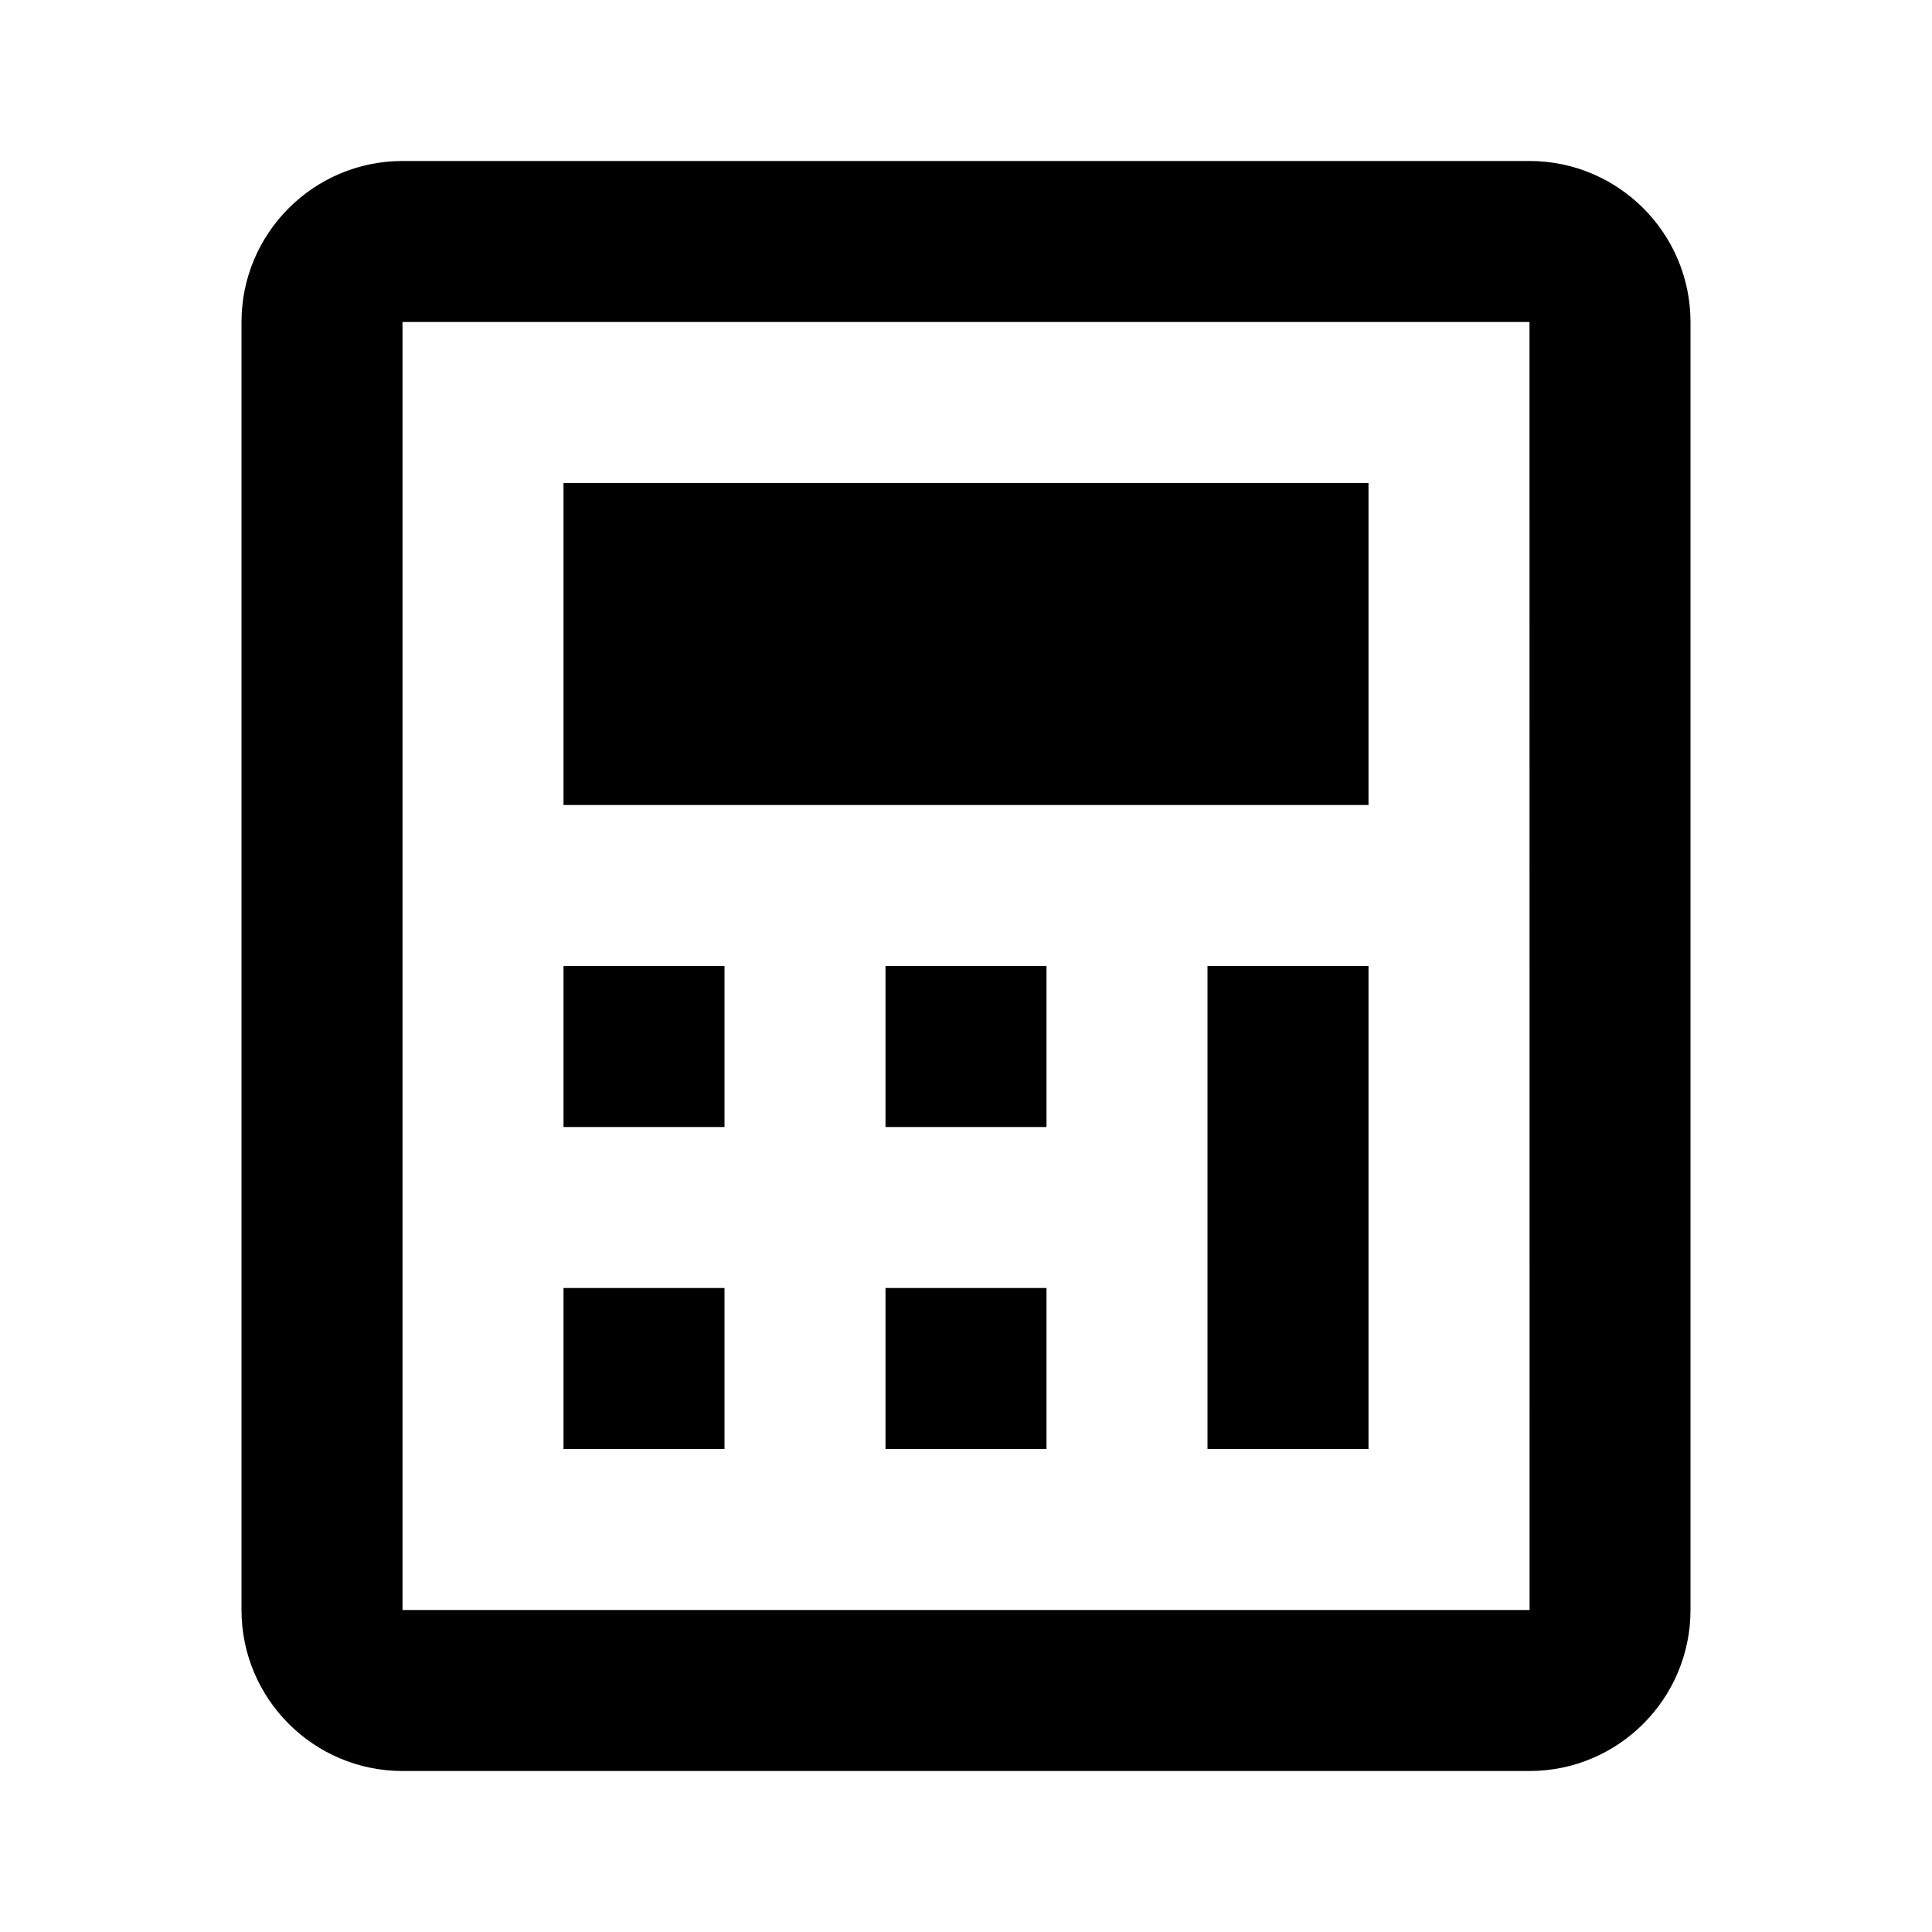
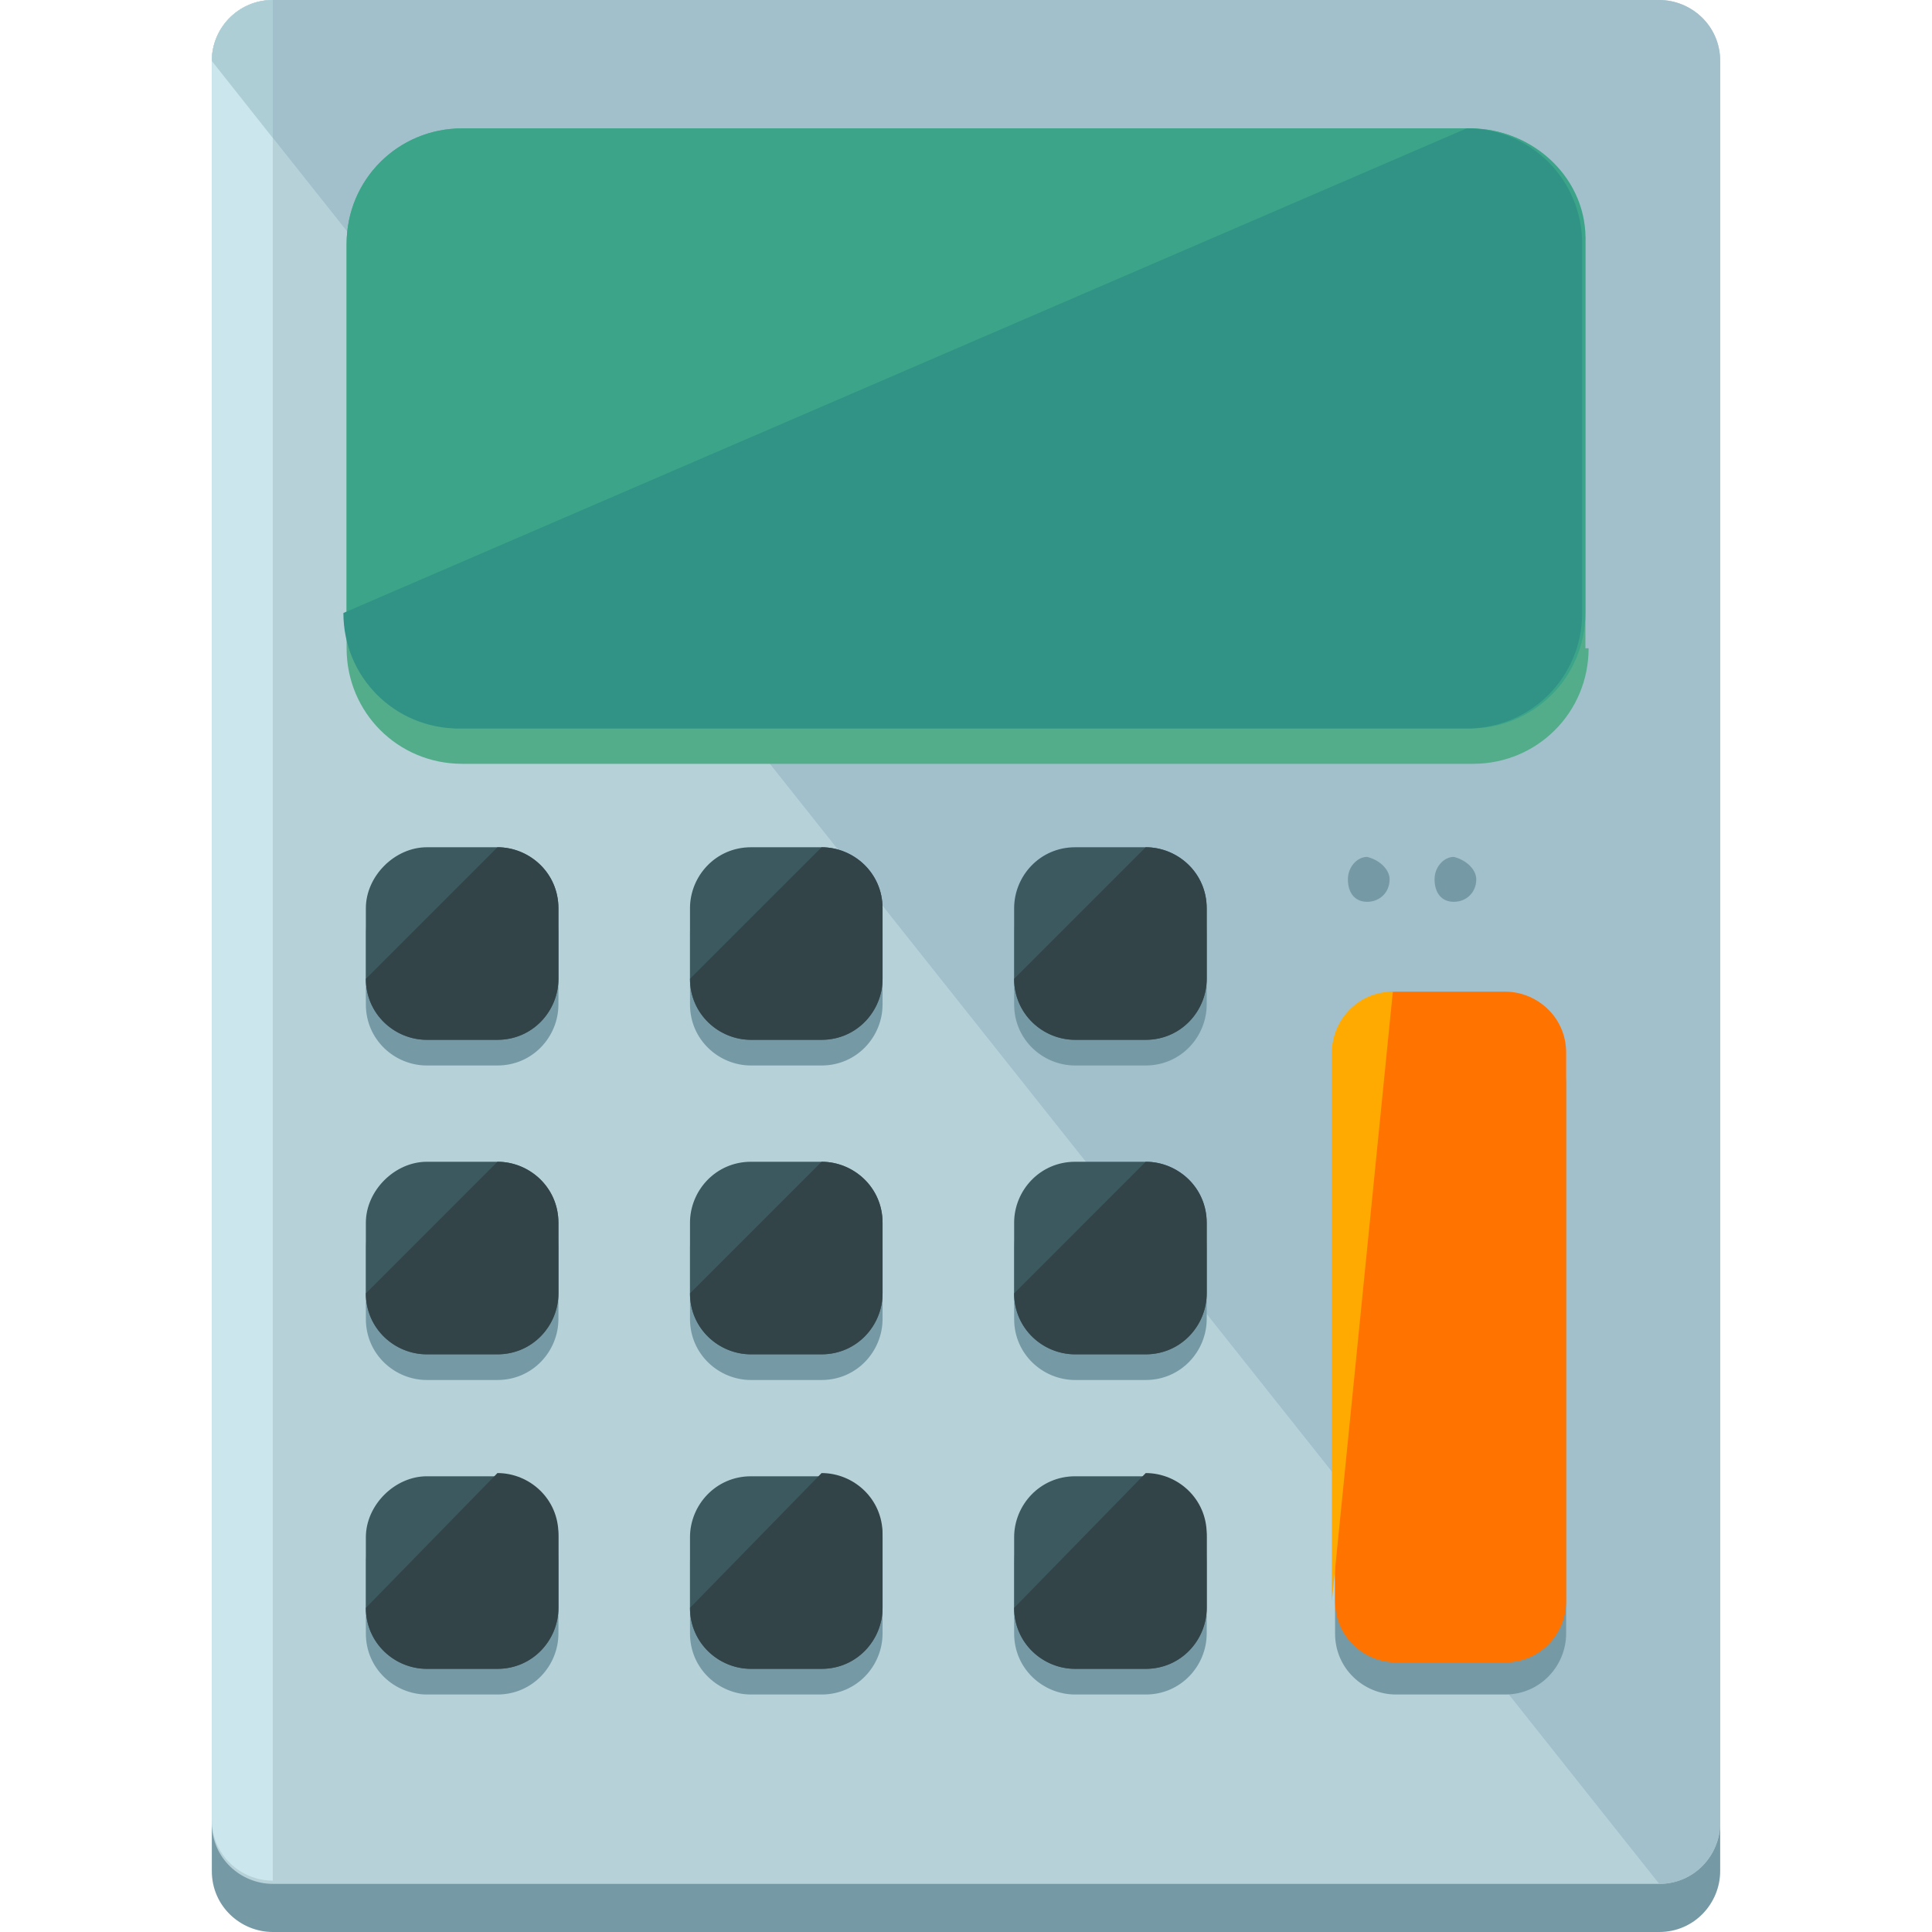
- <svg xmlns="http://www.w3.org/2000/svg" width="24" height="24" viewBox="0 0 24 24">
-   <path d="M19 2H5c-1.103 0-2 .897-2 2v16c0 1.103.897 2 2 2h14c1.103 0 2-.897 2-2V4c0-1.103-.897-2-2-2zM5 20V4h14l.001 16H5z" />
-   <path d="M7 12h2v2H7zm0 4h2v2H7zm4-4h2v2h-2zM7 6h10v4H7zm4 10h2v2h-2zm4-4h2v6h-2z" />
+ <svg xmlns="http://www.w3.org/2000/svg" version="1.1" id="Layer_1" x="0px" y="0px" viewBox="0 0 481.6 481.6" style="enable-background:new 0 0 481.6 481.6;" xml:space="preserve">
+   <path style="fill:#769AA5;" d="M428.8,466.4c0,8-6.4,15.2-15.2,15.2H68c-8,0-15.2-6.4-15.2-15.2V27.2c0-8,6.4-15.2,15.2-15.2h345.6  c8,0,15.2,6.4,15.2,15.2V466.4z" />
+   <path style="fill:#B6D1D8;" d="M428.8,454.4c0,8-6.4,15.2-15.2,15.2H68c-8,0-15.2-6.4-15.2-15.2V15.2C52.8,7.2,59.2,0,68,0h345.6  c8,0,15.2,6.4,15.2,15.2V454.4z" />
+   <path style="fill:#A2C0CC;" d="M52.8,15.2C52.8,7.2,59.2,0,68,0h345.6c8,0,15.2,6.4,15.2,15.2v439.2c0,8-6.4,15.2-15.2,15.2" />
+   <path style="fill:#53AD8A;" d="M396,161.6c0,16-12.8,28.8-28.8,28.8h-252c-16,0-28.8-12.8-28.8-28.8V60.8c0-16,12.8-28.8,28.8-28.8  h251.2c16,0,28.8,12.8,28.8,28.8v100.8H396z" />
+   <path style="fill:#3CA589;" d="M366.4,32H115.2c-16,0-28.8,12.8-28.8,28.8v92c0,16,12.8,28.8,28.8,28.8h251.2  c16,0,28.8-12.8,28.8-28.8v-92C396,44.8,382.4,32,366.4,32z" />
+   <path style="fill:#319385;" d="M85.6,152.8c0,16,12.8,28.8,28.8,28.8h251.2c16,0,28.8-12.8,28.8-28.8v-92c0-16-12.8-28.8-28.8-28.8" />
+   <path style="fill:#CCE6ED;" d="M68,468.8c-8,0-15.2-6.4-15.2-15.2V15.2C52.8,7.2,59.2,0,68,0" />
+   <path style="fill:#AECED6;" d="M68,0c-8,0-15.2,6.4-15.2,15.2L68,34.4V0z" />
+   <path style="fill:#769AA5;" d="M139.2,250.4c0,8-6.4,15.2-15.2,15.2h-17.6c-8,0-15.2-6.4-15.2-15.2v-17.6c0-8,7.2-15.2,15.2-15.2  H124c8,0,15.2,6.4,15.2,15.2V250.4z" />
+   <path style="fill:#3C5960;" d="M139.2,244c0,8-6.4,15.2-15.2,15.2h-17.6c-8,0-15.2-6.4-15.2-15.2v-17.6c0-8,7.2-15.2,15.2-15.2H124  c8,0,15.2,6.4,15.2,15.2V244z" />
+   <path style="fill:#334449;" d="M124,211.2c8,0,15.2,6.4,15.2,15.2V244c0,8-6.4,15.2-15.2,15.2h-17.6c-8,0-15.2-6.4-15.2-15.2" />
+   <path style="fill:#769AA5;" d="M220,250.4c0,8-6.4,15.2-15.2,15.2h-17.6c-8,0-15.2-6.4-15.2-15.2v-17.6c0-8,6.4-15.2,15.2-15.2h17.6  c8,0,15.2,6.4,15.2,15.2V250.4z" />
+   <path style="fill:#3C5960;" d="M220,244c0,8-6.4,15.2-15.2,15.2h-17.6c-8,0-15.2-6.4-15.2-15.2v-17.6c0-8,6.4-15.2,15.2-15.2h17.6  c8,0,15.2,6.4,15.2,15.2V244z" />
+   <path style="fill:#334449;" d="M204.8,211.2c8,0,15.2,6.4,15.2,15.2V244c0,8-6.4,15.2-15.2,15.2h-17.6c-8,0-15.2-6.4-15.2-15.2" />
+   <path style="fill:#769AA5;" d="M300.8,250.4c0,8-6.4,15.2-15.2,15.2H268c-8,0-15.2-6.4-15.2-15.2v-17.6c0-8,6.4-15.2,15.2-15.2h17.6  c8,0,15.2,6.4,15.2,15.2V250.4z" />
+   <path style="fill:#3C5960;" d="M300.8,244c0,8-6.4,15.2-15.2,15.2H268c-8,0-15.2-6.4-15.2-15.2v-17.6c0-8,6.4-15.2,15.2-15.2h17.6  c8,0,15.2,6.4,15.2,15.2V244z" />
+   <path style="fill:#334449;" d="M285.6,211.2c8,0,15.2,6.4,15.2,15.2V244c0,8-6.4,15.2-15.2,15.2H268c-8,0-15.2-6.4-15.2-15.2" />
+   <path style="fill:#769AA5;" d="M139.2,328.8c0,8-6.4,15.2-15.2,15.2h-17.6c-8,0-15.2-6.4-15.2-15.2v-17.6c0-8,7.2-15.2,15.2-15.2  H124c8,0,15.2,6.4,15.2,15.2V328.8z" />
+   <path style="fill:#3C5960;" d="M139.2,322.4c0,8-6.4,15.2-15.2,15.2h-17.6c-8,0-15.2-6.4-15.2-15.2v-17.6c0-8,7.2-15.2,15.2-15.2  H124c8,0,15.2,6.4,15.2,15.2V322.4z" />
+   <path style="fill:#334449;" d="M124,289.6c8,0,15.2,6.4,15.2,15.2v17.6c0,8-6.4,15.2-15.2,15.2h-17.6c-8,0-15.2-6.4-15.2-15.2" />
+   <path style="fill:#769AA5;" d="M220,328.8c0,8-6.4,15.2-15.2,15.2h-17.6c-8,0-15.2-6.4-15.2-15.2v-17.6c0-8,6.4-15.2,15.2-15.2h17.6  c8,0,15.2,6.4,15.2,15.2V328.8z" />
+   <path style="fill:#3C5960;" d="M220,322.4c0,8-6.4,15.2-15.2,15.2h-17.6c-8,0-15.2-6.4-15.2-15.2v-17.6c0-8,6.4-15.2,15.2-15.2h17.6  c8,0,15.2,6.4,15.2,15.2V322.4z" />
+   <path style="fill:#334449;" d="M204.8,289.6c8,0,15.2,6.4,15.2,15.2v17.6c0,8-6.4,15.2-15.2,15.2h-17.6c-8,0-15.2-6.4-15.2-15.2" />
+   <path style="fill:#769AA5;" d="M300.8,328.8c0,8-6.4,15.2-15.2,15.2H268c-8,0-15.2-6.4-15.2-15.2v-17.6c0-8,6.4-15.2,15.2-15.2h17.6  c8,0,15.2,6.4,15.2,15.2V328.8z" />
+   <path style="fill:#3C5960;" d="M300.8,322.4c0,8-6.4,15.2-15.2,15.2H268c-8,0-15.2-6.4-15.2-15.2v-17.6c0-8,6.4-15.2,15.2-15.2h17.6  c8,0,15.2,6.4,15.2,15.2V322.4z" />
+   <path style="fill:#334449;" d="M285.6,289.6c8,0,15.2,6.4,15.2,15.2v17.6c0,8-6.4,15.2-15.2,15.2H268c-8,0-15.2-6.4-15.2-15.2" />
+   <path style="fill:#769AA5;" d="M139.2,407.2c0,8-6.4,15.2-15.2,15.2h-17.6c-8,0-15.2-6.4-15.2-15.2v-17.6c0-8,7.2-15.2,15.2-15.2  H124c8,0,15.2,6.4,15.2,15.2V407.2z" />
+   <path style="fill:#3C5960;" d="M139.2,400.8c0,8-6.4,15.2-15.2,15.2h-17.6c-8,0-15.2-6.4-15.2-15.2v-17.6c0-8,7.2-15.2,15.2-15.2  H124c8,0,15.2,6.4,15.2,15.2V400.8z" />
+   <path style="fill:#334449;" d="M124,367.2c8,0,15.2,6.4,15.2,15.2v18.4c0,8-6.4,15.2-15.2,15.2h-17.6c-8,0-15.2-6.4-15.2-15.2" />
+   <path style="fill:#769AA5;" d="M220,407.2c0,8-6.4,15.2-15.2,15.2h-17.6c-8,0-15.2-6.4-15.2-15.2v-17.6c0-8,6.4-15.2,15.2-15.2h17.6  c8,0,15.2,6.4,15.2,15.2V407.2z" />
+   <path style="fill:#3C5960;" d="M220,400.8c0,8-6.4,15.2-15.2,15.2h-17.6c-8,0-15.2-6.4-15.2-15.2v-17.6c0-8,6.4-15.2,15.2-15.2h17.6  c8,0,15.2,6.4,15.2,15.2V400.8z" />
+   <path style="fill:#334449;" d="M204.8,367.2c8,0,15.2,6.4,15.2,15.2v18.4c0,8-6.4,15.2-15.2,15.2h-17.6c-8,0-15.2-6.4-15.2-15.2" />
+   <path style="fill:#769AA5;" d="M300.8,407.2c0,8-6.4,15.2-15.2,15.2H268c-8,0-15.2-6.4-15.2-15.2v-17.6c0-8,6.4-15.2,15.2-15.2h17.6  c8,0,15.2,6.4,15.2,15.2V407.2z" />
+   <path style="fill:#3C5960;" d="M300.8,400.8c0,8-6.4,15.2-15.2,15.2H268c-8,0-15.2-6.4-15.2-15.2v-17.6c0-8,6.4-15.2,15.2-15.2h17.6  c8,0,15.2,6.4,15.2,15.2V400.8z" />
+   <path style="fill:#334449;" d="M285.6,367.2c8,0,15.2,6.4,15.2,15.2v18.4c0,8-6.4,15.2-15.2,15.2H268c-8,0-15.2-6.4-15.2-15.2" />
+   <path style="fill:#769AA5;" d="M390.4,407.2c0,8-6.4,15.2-15.2,15.2H348c-8,0-15.2-6.4-15.2-15.2V270.4c0-8,6.4-15.2,15.2-15.2h27.2  c8,0,15.2,6.4,15.2,15.2V407.2z" />
+   <path style="fill:#FF7300;" d="M390.4,399.2c0,8-6.4,15.2-15.2,15.2H348c-8,0-15.2-6.4-15.2-15.2V262.4c0-8,6.4-15.2,15.2-15.2h27.2  c8,0,15.2,6.4,15.2,15.2V399.2z" />
+   <path style="fill:#FFAA00;" d="M332,399.2V262.4c0-8,6.4-15.2,15.2-15.2" />
+   <g>
+     <path style="fill:#769AA5;" d="M346.4,219.2c0,3.2-2.4,5.6-5.6,5.6s-4.8-2.4-4.8-5.6c0-3.2,2.4-5.6,4.8-5.6   C344,214.4,346.4,216.8,346.4,219.2z" />
+     <path style="fill:#769AA5;" d="M368,219.2c0,3.2-2.4,5.6-5.6,5.6s-4.8-2.4-4.8-5.6c0-3.2,2.4-5.6,4.8-5.6   C365.6,214.4,368,216.8,368,219.2z" />
+   </g>
+   <g>
+ </g>
+   <g>
+ </g>
+   <g>
+ </g>
+   <g>
+ </g>
+   <g>
+ </g>
+   <g>
+ </g>
+   <g>
+ </g>
+   <g>
+ </g>
+   <g>
+ </g>
+   <g>
+ </g>
+   <g>
+ </g>
+   <g>
+ </g>
+   <g>
+ </g>
+   <g>
+ </g>
+   <g>
+ </g>
</svg>
